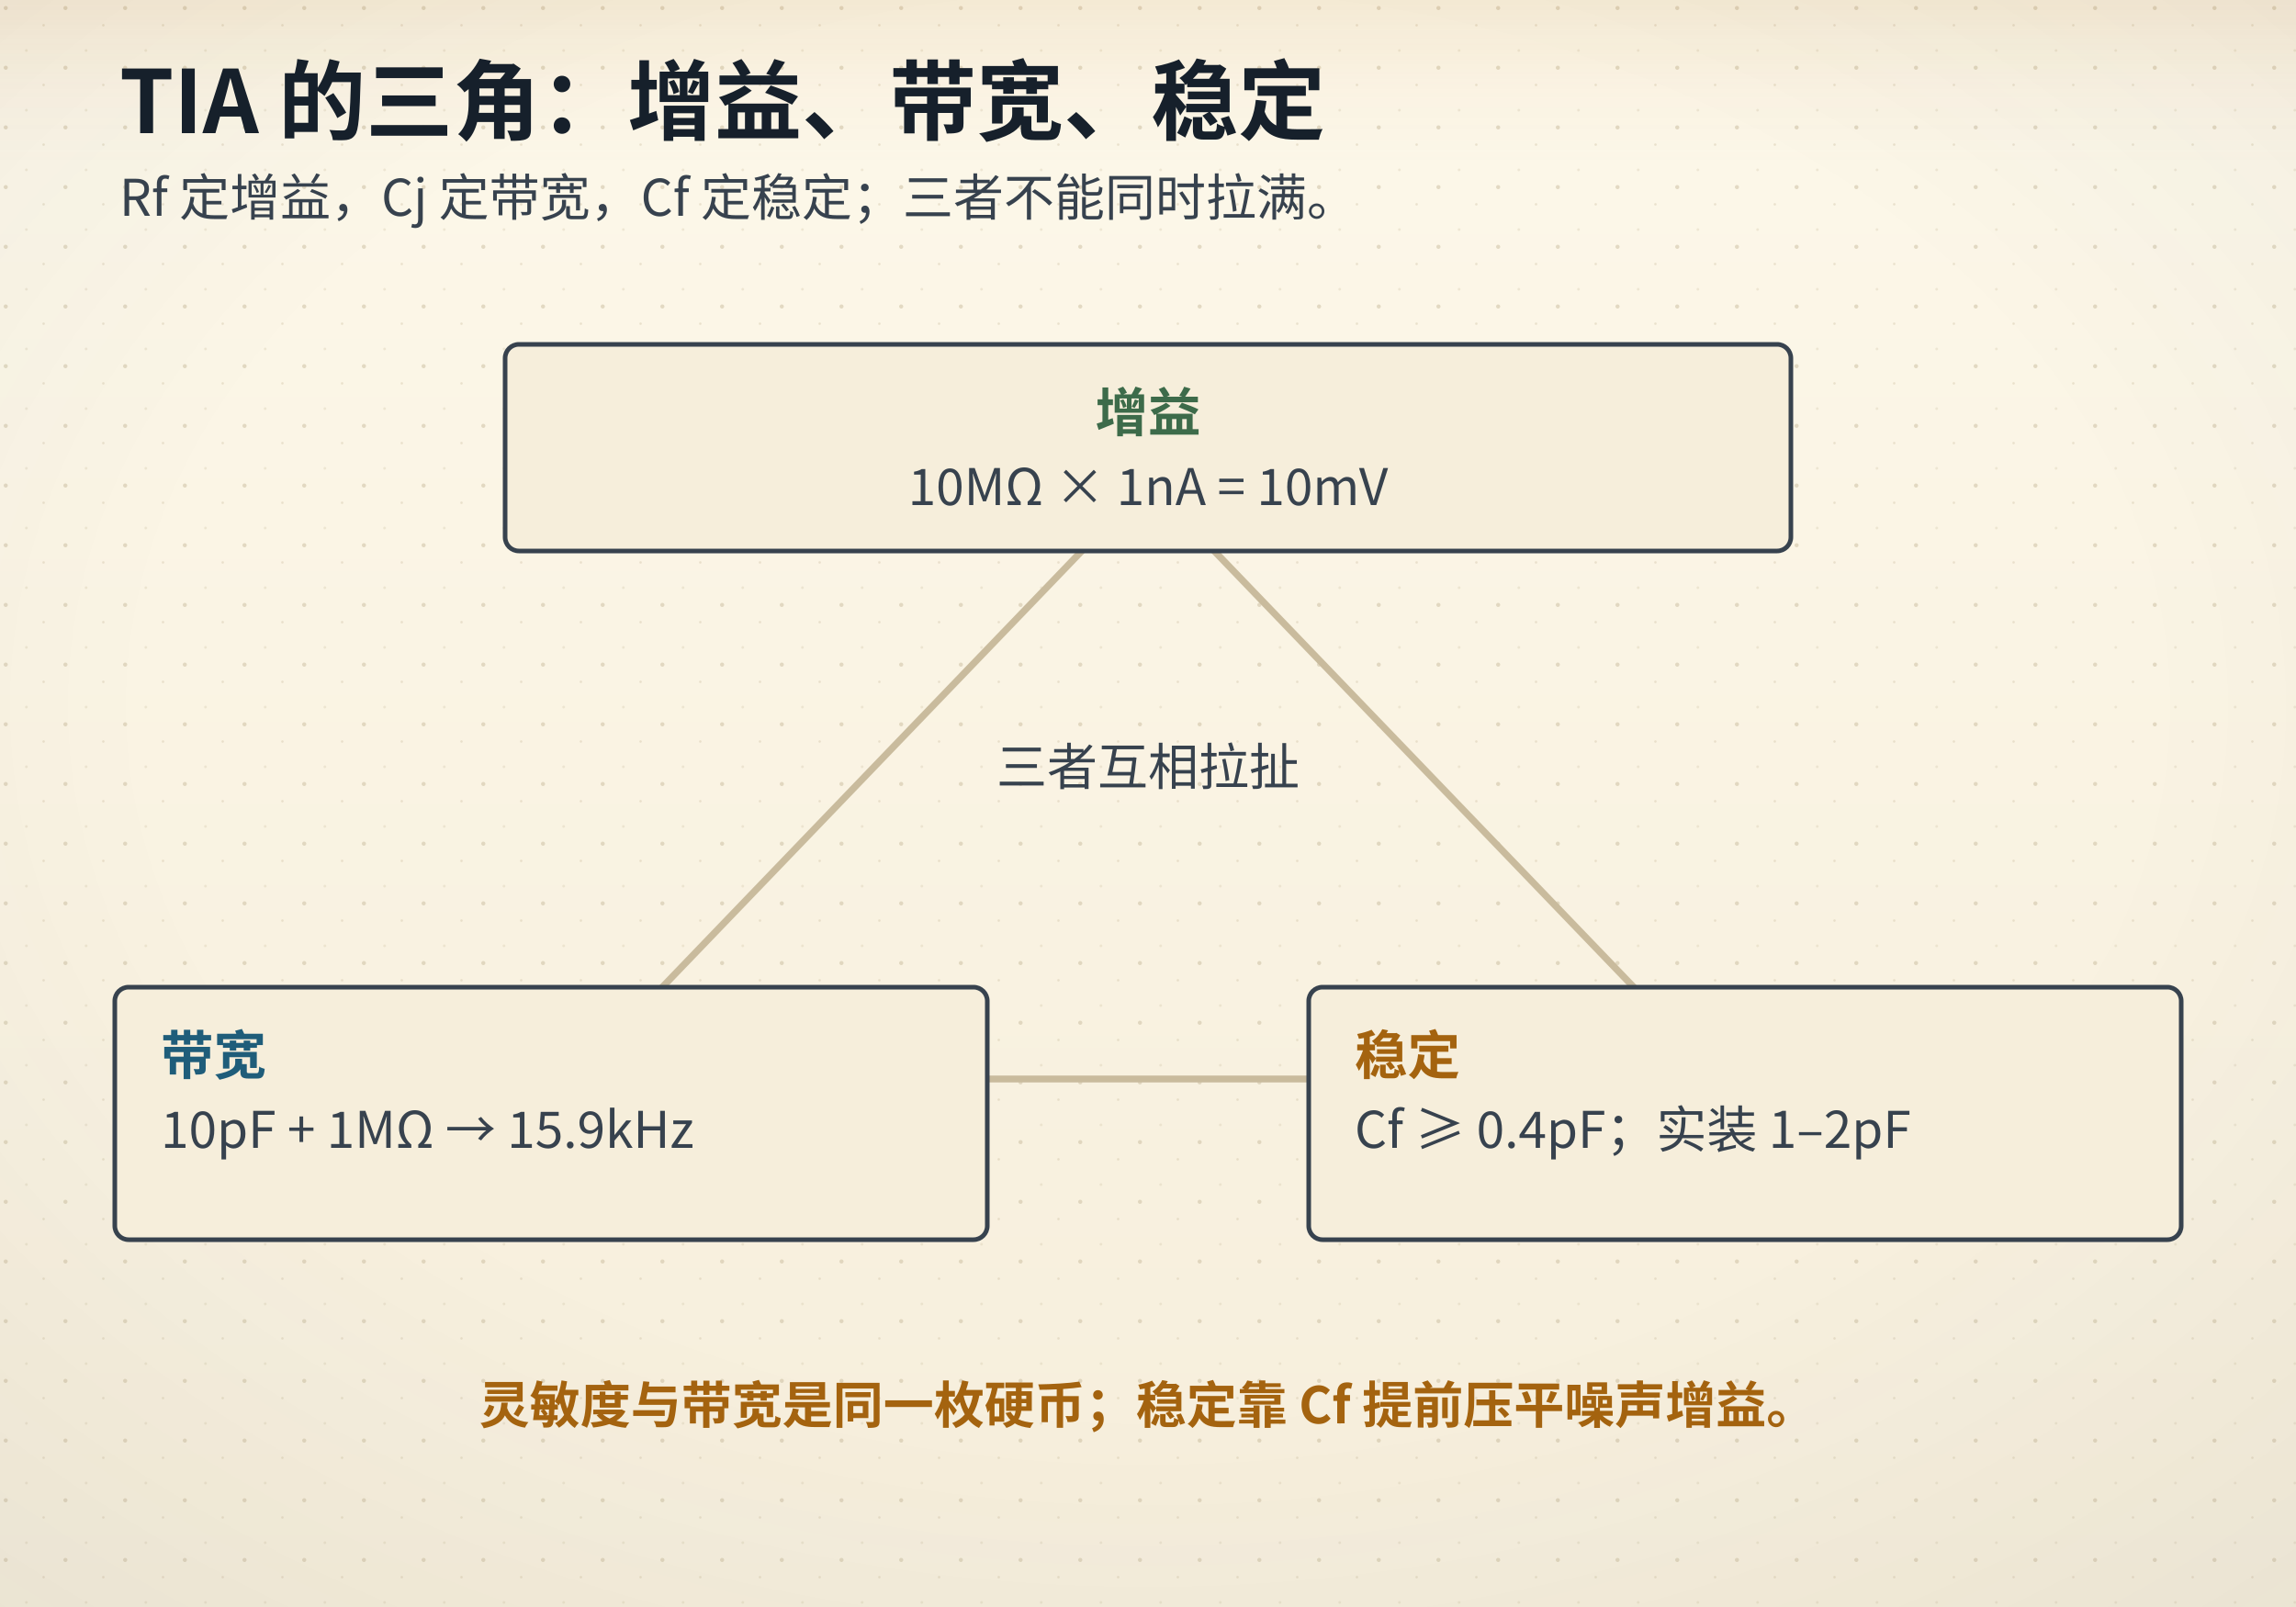
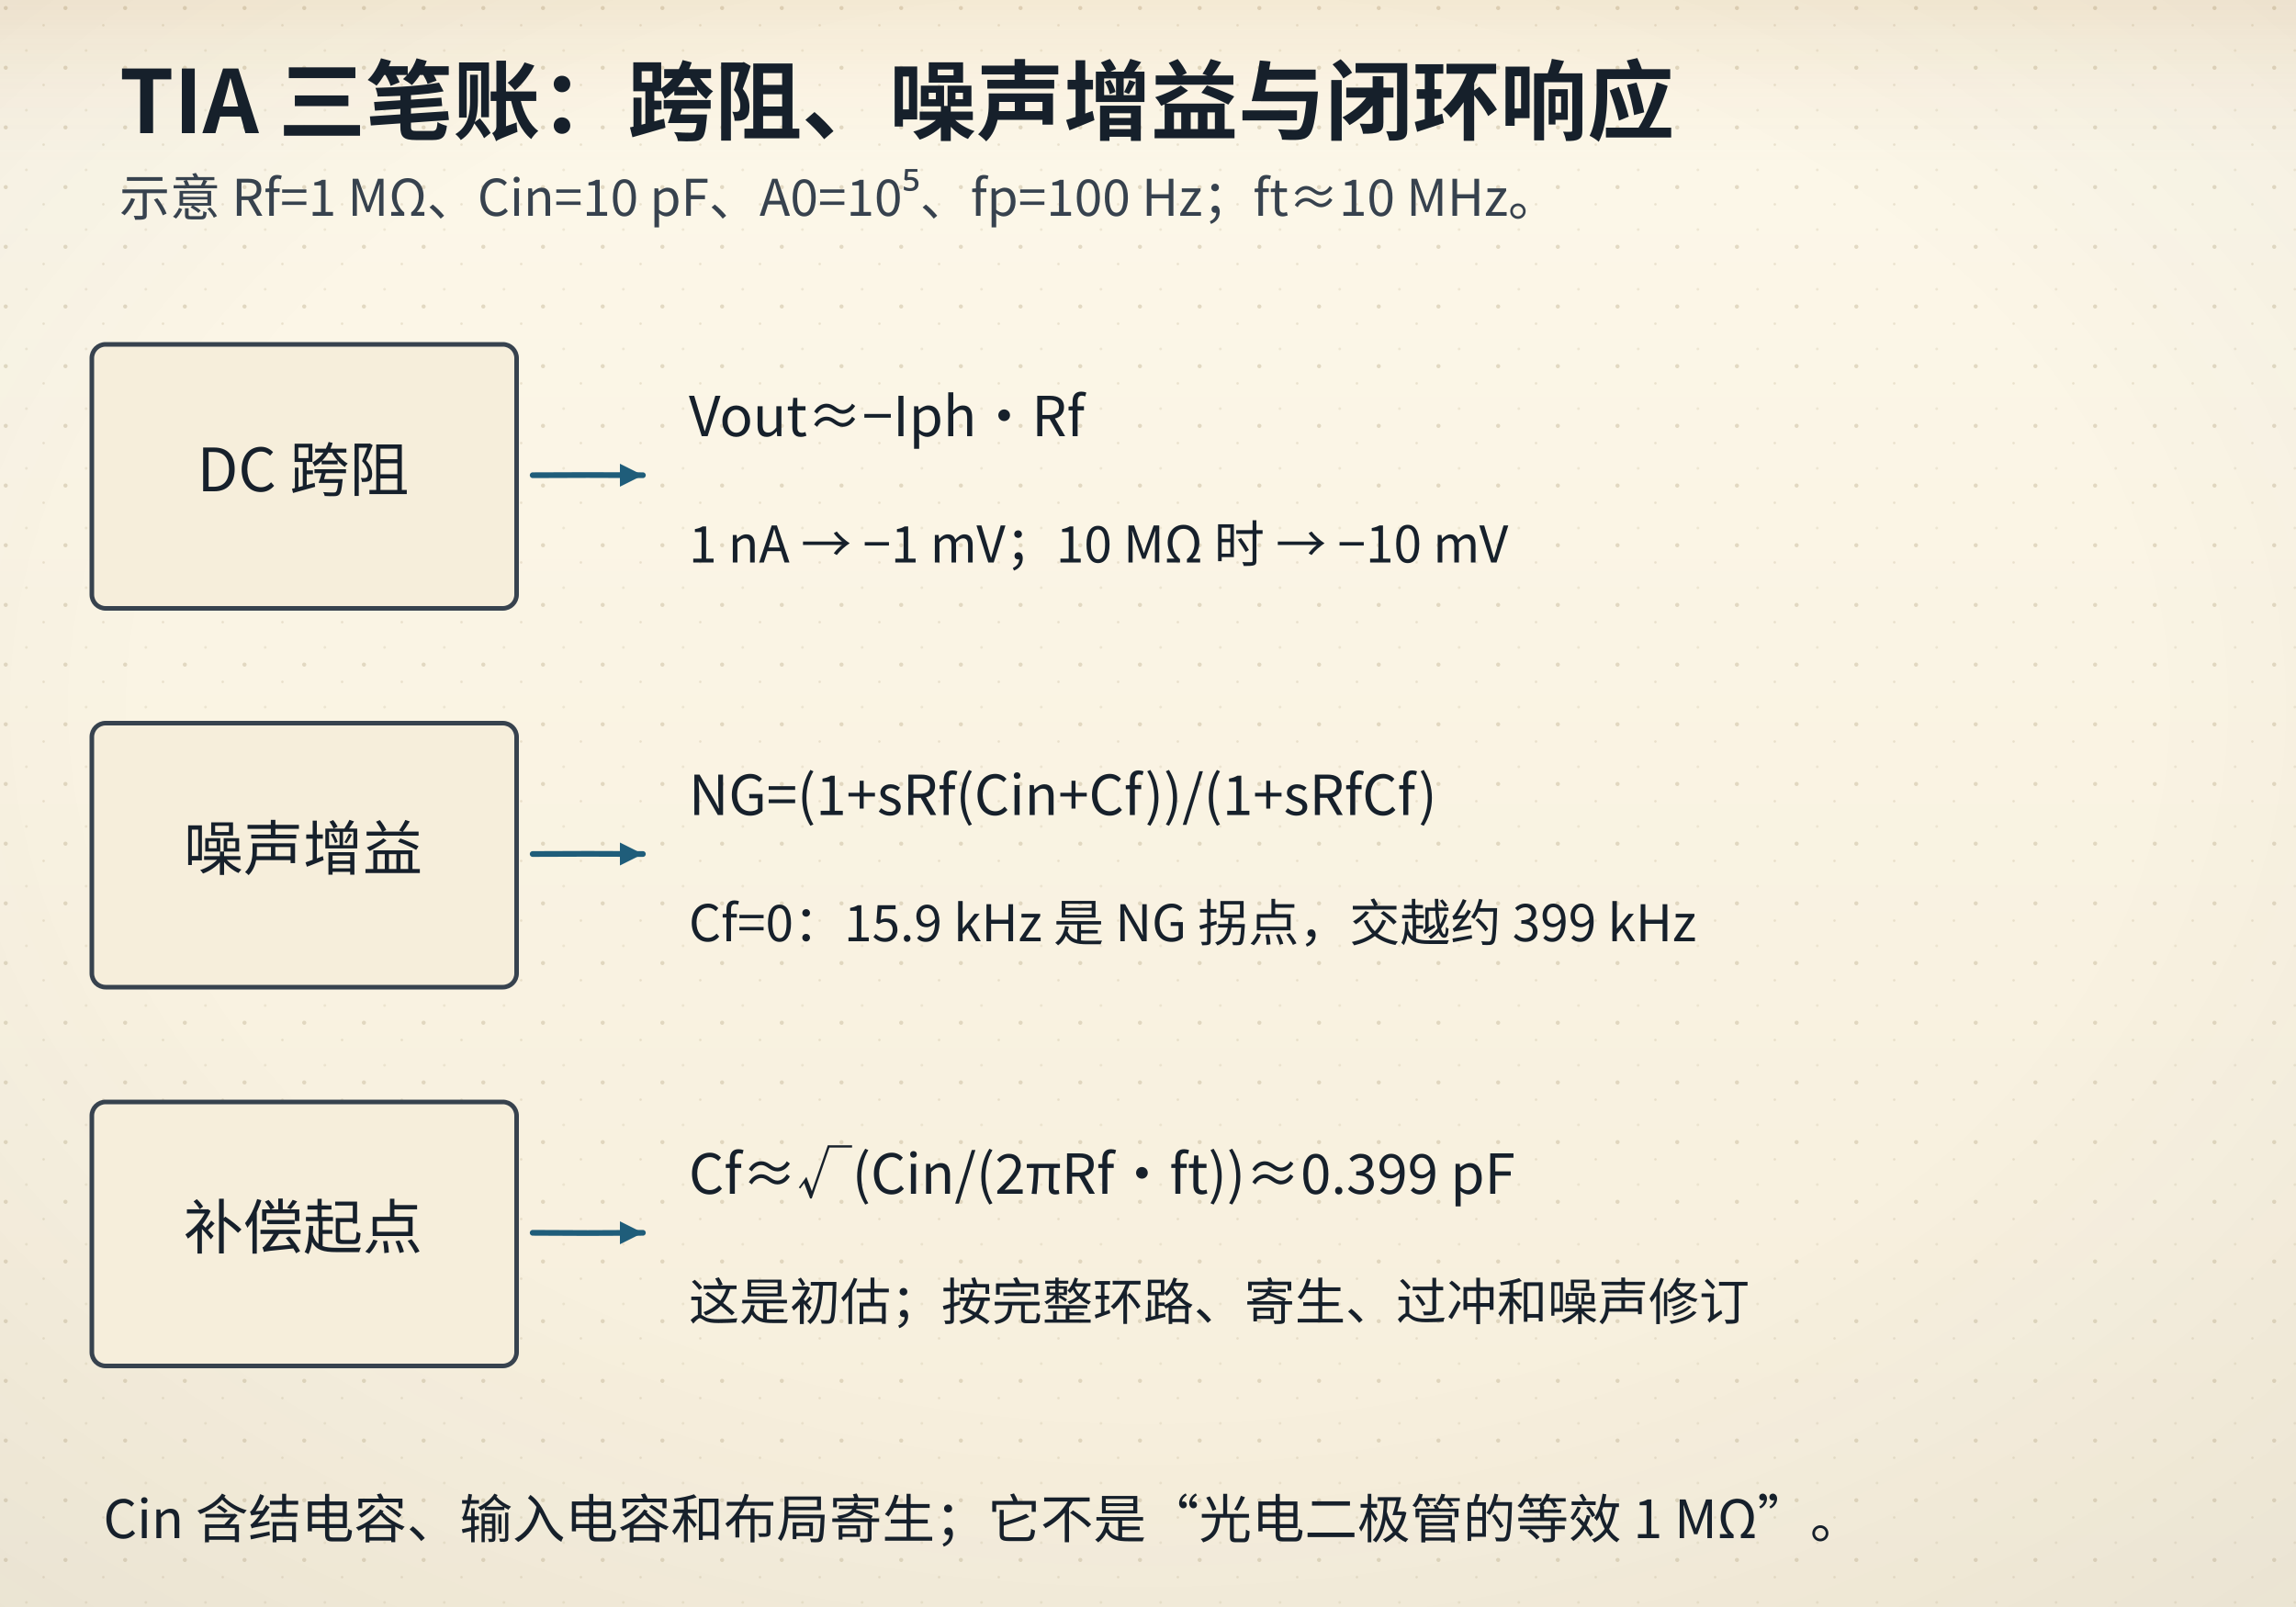
<svg xmlns="http://www.w3.org/2000/svg" viewBox="0 0 1000 700">
  <defs>
    <linearGradient id="bgL" x1="0" y1="0" x2="0" y2="1">
      <stop offset="0" stop-color="#fdf8ea" />
      <stop offset="1" stop-color="#f6eedb" />
    </linearGradient>
    <linearGradient id="bgD" x1="0" y1="0" x2="0" y2="1">
      <stop offset="0" stop-color="#141310" />
      <stop offset="1" stop-color="#1d1a14" />
    </linearGradient>
    <radialGradient id="vig" cx="0.5" cy="0.44" r="0.78">
      <stop offset="0.55" stop-color="#16202b" stop-opacity="0" />
      <stop offset="1" stop-color="#16202b" stop-opacity="0.055" />
    </radialGradient>
    <linearGradient id="hdr" x1="0" y1="0" x2="0" y2="1">
      <stop offset="0" stop-color="#a4630f" stop-opacity="0.10" />
      <stop offset="0.55" stop-color="#a4630f" stop-opacity="0.028" />
      <stop offset="1" stop-color="#a4630f" stop-opacity="0" />
    </linearGradient>
    <linearGradient id="hdrD" x1="0" y1="0" x2="0" y2="1">
      <stop offset="0" stop-color="#dcab63" stop-opacity="0.13" />
      <stop offset="0.55" stop-color="#dcab63" stop-opacity="0.04" />
      <stop offset="1" stop-color="#dcab63" stop-opacity="0" />
    </linearGradient>
    <pattern id="dots" width="26" height="26" patternUnits="userSpaceOnUse">
      <circle cx="2.5" cy="3.5" r="0.9" fill="#c9bb9d" />
      <circle cx="19" cy="11" r="0.55" fill="#c9bb9d" opacity="0.7" />
      <circle cx="11.5" cy="22" r="0.6" fill="#c9bb9d" opacity="0.55" />
    </pattern>
    <filter id="soft" x="-40%" y="-40%" width="180%" height="180%">
      <feDropShadow dx="0" dy="1.4" stdDeviation="2" flood-color="#16202b" flood-opacity="0.13" />
    </filter>
    <filter id="pglow" x="-70%" y="-70%" width="240%" height="240%">
      <feGaussianBlur stdDeviation="1.7" result="b" />
      <feMerge>
        <feMergeNode in="b" />
        <feMergeNode in="SourceGraphic" />
      </feMerge>
    </filter>
  </defs>
  <rect class="page-bg" width="1000" height="700" fill="url(#bgL)" />
  <rect class="page-grain" width="1000" height="700" fill="url(#dots)" />
  <rect class="page-vig" width="1000" height="700" fill="url(#vig)" />
  <rect class="page-hdr" width="1000" height="72" fill="url(#hdr)" />
  <style>
text{font-family:"Segoe UI","Microsoft YaHei","PingFang SC","Hiragino Sans GB","Noto Sans CJK SC","Source Han Sans SC","Noto Sans SC",sans-serif;}
line,path,polyline,polygon{stroke-linecap:round;stroke-linejoin:round}
.page-bg{fill:url(#bgL)}
.page-grain{opacity:.5}
.page-vig{opacity:1}
.page-hdr{fill:url(#hdr)}
@media (prefers-color-scheme: dark){
.page-bg{fill:url(#bgD)}
.page-grain{opacity:.34}
.page-vig{opacity:.5}
.page-hdr{fill:url(#hdrD)}
[fill="#fdf8ea"]{fill:#141310}
[stroke="#fdf8ea"]{stroke:#141310}
[fill="#f6eedb"]{fill:#1d1a14}
[stroke="#f6eedb"]{stroke:#1d1a14}
[fill="#e0d3b8"]{fill:#3b3529}
[stroke="#e0d3b8"]{stroke:#3b3529}
[fill="#c9bb9d"]{fill:#4a4436}
[stroke="#c9bb9d"]{stroke:#4a4436}
[fill="#16202b"]{fill:#ece4d3}
[stroke="#16202b"]{stroke:#ece4d3}
[fill="#37424e"]{fill:#cfc6b4}
[stroke="#37424e"]{stroke:#cfc6b4}
[fill="#5b666f"]{fill:#a79e8b}
[stroke="#5b666f"]{stroke:#a79e8b}
[fill="#8b8272"]{fill:#857c6c}
[stroke="#8b8272"]{stroke:#857c6c}
text[fill="#fdf8ea"]{fill:#f9f3e3}
[fill="#e6eff3"]{fill:#17262e}
[fill="#e4f1f3"]{fill:#15262a}
[fill="#e8efe6"]{fill:#182418}
[fill="#f6e7e1"]{fill:#281a16}
[fill="#f7eedb"]{fill:#292114}
[fill="#efe8ee"]{fill:#241c22}
text[fill="#1f5d7a"]{fill:#7fb7cf}
:is(rect,circle,path,line,polygon,polyline,ellipse,g)[fill="#1f5d7a"]{fill:#2b4d5f}
[stroke="#1f5d7a"]{stroke:#6fa3b9}
text[fill="#2f7f96"]{fill:#8ac9d8}
:is(rect,circle,path,line,polygon,polyline,ellipse,g)[fill="#2f7f96"]{fill:#2b5660}
[stroke="#2f7f96"]{stroke:#77b2c1}
text[fill="#3d6b4a"]{fill:#98c096}
:is(rect,circle,path,line,polygon,polyline,ellipse,g)[fill="#3d6b4a"]{fill:#2f4a33}
[stroke="#3d6b4a"]{stroke:#7aa87c}
text[fill="#a8321f"]{fill:#e0907a}
:is(rect,circle,path,line,polygon,polyline,ellipse,g)[fill="#a8321f"]{fill:#55231b}
[stroke="#a8321f"]{stroke:#c07a63}
text[fill="#a4630f"]{fill:#dcab63}
:is(rect,circle,path,line,polygon,polyline,ellipse,g)[fill="#a4630f"]{fill:#553a17}
[stroke="#a4630f"]{stroke:#c08a45}
text[fill="#6b3f63"]{fill:#c4a2bf}
:is(rect,circle,path,line,polygon,polyline,ellipse,g)[fill="#6b3f63"]{fill:#452c40}
[stroke="#6b3f63"]{stroke:#a17c9b}
}
</style>
-   <text x="52" y="58" font-size="38" fill="#16202b" font-family="'KaiTi','STKaiti','Kaiti SC','LXGW WenKai','Noto Serif CJK SC','Source Han Serif SC','Songti SC','SimSun','Noto Serif SC',serif" font-weight="700" text-anchor="start">TIA 的三角：增益、带宽、稳定</text>
-   <text x="52" y="94" font-size="22" fill="#37424e" font-family="'KaiTi','STKaiti','Kaiti SC','LXGW WenKai','Noto Serif CJK SC','Source Han Serif SC','Songti SC','SimSun','Noto Serif SC',serif" font-weight="400" text-anchor="start">Rf 定增益，Cj 定带宽，Cf 定稳定；三者不能同时拉满。</text>
-   <path d="M500,210 L250,470 L750,470 Z" fill="none" stroke="#c9bb9d" stroke-width="3" />
-   <rect x="220" y="150" width="560" height="90" rx="6" fill="#f6eedb" stroke="#37424e" stroke-width="2" />
-   <text x="500" y="188" font-size="23" fill="#3d6b4a" font-family="'KaiTi','STKaiti','Kaiti SC','LXGW WenKai','Noto Serif CJK SC','Source Han Serif SC','Songti SC','SimSun','Noto Serif SC',serif" font-weight="700" text-anchor="middle">增益</text>
-   <text x="500" y="220" font-size="22" fill="#37424e" font-family="'KaiTi','STKaiti','Kaiti SC','LXGW WenKai','Noto Serif CJK SC','Source Han Serif SC','Songti SC','SimSun','Noto Serif SC',serif" font-weight="400" text-anchor="middle">10MΩ × 1nA = 10mV</text>
-   <rect x="50" y="430" width="380" height="110" rx="6" fill="#f6eedb" stroke="#37424e" stroke-width="2" />
-   <text x="70" y="468" font-size="23" fill="#1f5d7a" font-family="'KaiTi','STKaiti','Kaiti SC','LXGW WenKai','Noto Serif CJK SC','Source Han Serif SC','Songti SC','SimSun','Noto Serif SC',serif" font-weight="700" text-anchor="start">带宽</text>
-   <text x="70" y="500" font-size="22" fill="#37424e" font-family="'KaiTi','STKaiti','Kaiti SC','LXGW WenKai','Noto Serif CJK SC','Source Han Serif SC','Songti SC','SimSun','Noto Serif SC',serif" font-weight="400" text-anchor="start">10pF + 1MΩ → 15.9kHz</text>
-   <rect x="570" y="430" width="380" height="110" rx="6" fill="#f6eedb" stroke="#37424e" stroke-width="2" />
-   <text x="590" y="468" font-size="23" fill="#a4630f" font-family="'KaiTi','STKaiti','Kaiti SC','LXGW WenKai','Noto Serif CJK SC','Source Han Serif SC','Songti SC','SimSun','Noto Serif SC',serif" font-weight="700" text-anchor="start">稳定</text>
-   <text x="590" y="500" font-size="22" fill="#37424e" font-family="'KaiTi','STKaiti','Kaiti SC','LXGW WenKai','Noto Serif CJK SC','Source Han Serif SC','Songti SC','SimSun','Noto Serif SC',serif" font-weight="400" text-anchor="start">Cf ≥ 0.4pF；实装 1–2pF</text>
-   <text x="500" y="342" font-size="22" fill="#37424e" font-family="'KaiTi','STKaiti','Kaiti SC','LXGW WenKai','Noto Serif CJK SC','Source Han Serif SC','Songti SC','SimSun','Noto Serif SC',serif" font-weight="400" text-anchor="middle">三者互相拉扯</text>
-   <text x="500" y="620" font-size="22" fill="#a4630f" font-family="'KaiTi','STKaiti','Kaiti SC','LXGW WenKai','Noto Serif CJK SC','Source Han Serif SC','Songti SC','SimSun','Noto Serif SC',serif" font-weight="700" text-anchor="middle">灵敏度与带宽是同一枚硬币；稳定靠 Cf 提前压平噪声增益。</text>
+   <text x="52" y="58" font-size="38" fill="#16202b" font-family="'KaiTi','STKaiti','Kaiti SC','LXGW WenKai','Noto Serif CJK SC','Source Han Serif SC','Songti SC','SimSun','Noto Serif SC',serif" font-weight="700" text-anchor="start">TIA 三笔账：跨阻、噪声增益与闭环响应</text>
+   <text x="52" y="94" font-size="22" fill="#37424e" font-family="'KaiTi','STKaiti','Kaiti SC','LXGW WenKai','Noto Serif CJK SC','Source Han Serif SC','Songti SC','SimSun','Noto Serif SC',serif" font-weight="400" text-anchor="start">示意 Rf=1 MΩ、Cin=10 pF、A0=10⁵、fp=100 Hz；ft≈10 MHz。</text>
+   <rect x="40" y="150" width="185" height="115" rx="6" fill="#f6eedb" stroke="#37424e" stroke-width="2" />
+   <text x="132" y="214" font-size="26" fill="#16202b" font-family="'KaiTi','STKaiti','Kaiti SC','LXGW WenKai','Noto Serif CJK SC','Source Han Serif SC','Songti SC','SimSun','Noto Serif SC',serif" font-weight="400" text-anchor="middle">DC 跨阻</text>
+   <path d="M232 207 Q256.00 206.84 280 207" fill="none" stroke="#1f5d7a" stroke-width="2.5" stroke-dasharray="" />
+   <polygon points="280,207 270,212 270,202" fill="#1f5d7a" />
+   <text x="300" y="190" font-size="24" fill="#16202b" font-family="'KaiTi','STKaiti','Kaiti SC','LXGW WenKai','Noto Serif CJK SC','Source Han Serif SC','Songti SC','SimSun','Noto Serif SC',serif" font-weight="400" text-anchor="start">Vout≈−Iph·Rf</text>
+   <text x="300" y="245" font-size="22" fill="#16202b" font-family="'KaiTi','STKaiti','Kaiti SC','LXGW WenKai','Noto Serif CJK SC','Source Han Serif SC','Songti SC','SimSun','Noto Serif SC',serif" font-weight="400" text-anchor="start">1 nA → −1 mV；10 MΩ 时 → −10 mV</text>
+   <rect x="40" y="315" width="185" height="115" rx="6" fill="#f6eedb" stroke="#37424e" stroke-width="2" />
+   <text x="132" y="379" font-size="26" fill="#16202b" font-family="'KaiTi','STKaiti','Kaiti SC','LXGW WenKai','Noto Serif CJK SC','Source Han Serif SC','Songti SC','SimSun','Noto Serif SC',serif" font-weight="400" text-anchor="middle">噪声增益</text>
+   <path d="M232 372 Q256.00 371.84 280 372" fill="none" stroke="#1f5d7a" stroke-width="2.5" stroke-dasharray="" />
+   <polygon points="280,372 270,377 270,367" fill="#1f5d7a" />
+   <text x="300" y="355" font-size="24" fill="#16202b" font-family="'KaiTi','STKaiti','Kaiti SC','LXGW WenKai','Noto Serif CJK SC','Source Han Serif SC','Songti SC','SimSun','Noto Serif SC',serif" font-weight="400" text-anchor="start">NG=(1+sRf(Cin+Cf))/(1+sRfCf)</text>
+   <text x="300" y="410" font-size="22" fill="#16202b" font-family="'KaiTi','STKaiti','Kaiti SC','LXGW WenKai','Noto Serif CJK SC','Source Han Serif SC','Songti SC','SimSun','Noto Serif SC',serif" font-weight="400" text-anchor="start">Cf=0：15.9 kHz 是 NG 拐点，交越约 399 kHz</text>
+   <rect x="40" y="480" width="185" height="115" rx="6" fill="#f6eedb" stroke="#37424e" stroke-width="2" />
+   <text x="132" y="544" font-size="26" fill="#16202b" font-family="'KaiTi','STKaiti','Kaiti SC','LXGW WenKai','Noto Serif CJK SC','Source Han Serif SC','Songti SC','SimSun','Noto Serif SC',serif" font-weight="400" text-anchor="middle">补偿起点</text>
+   <path d="M232 537 Q256.00 537.21 280 537" fill="none" stroke="#1f5d7a" stroke-width="2.5" stroke-dasharray="" />
+   <polygon points="280,537 270,542 270,532" fill="#1f5d7a" />
+   <text x="300" y="520" font-size="24" fill="#16202b" font-family="'KaiTi','STKaiti','Kaiti SC','LXGW WenKai','Noto Serif CJK SC','Source Han Serif SC','Songti SC','SimSun','Noto Serif SC',serif" font-weight="400" text-anchor="start">Cf≈√(Cin/(2πRf·ft))≈0.399 pF</text>
+   <text x="300" y="575" font-size="22" fill="#16202b" font-family="'KaiTi','STKaiti','Kaiti SC','LXGW WenKai','Noto Serif CJK SC','Source Han Serif SC','Songti SC','SimSun','Noto Serif SC',serif" font-weight="400" text-anchor="start">这是初估；按完整环路、寄生、过冲和噪声修订</text>
+   <text x="45" y="670" font-size="23" fill="#16202b" font-family="'KaiTi','STKaiti','Kaiti SC','LXGW WenKai','Noto Serif CJK SC','Source Han Serif SC','Songti SC','SimSun','Noto Serif SC',serif" font-weight="400" text-anchor="start">Cin 含结电容、输入电容和布局寄生；它不是“光电二极管的等效 1 MΩ”。</text>
</svg>
